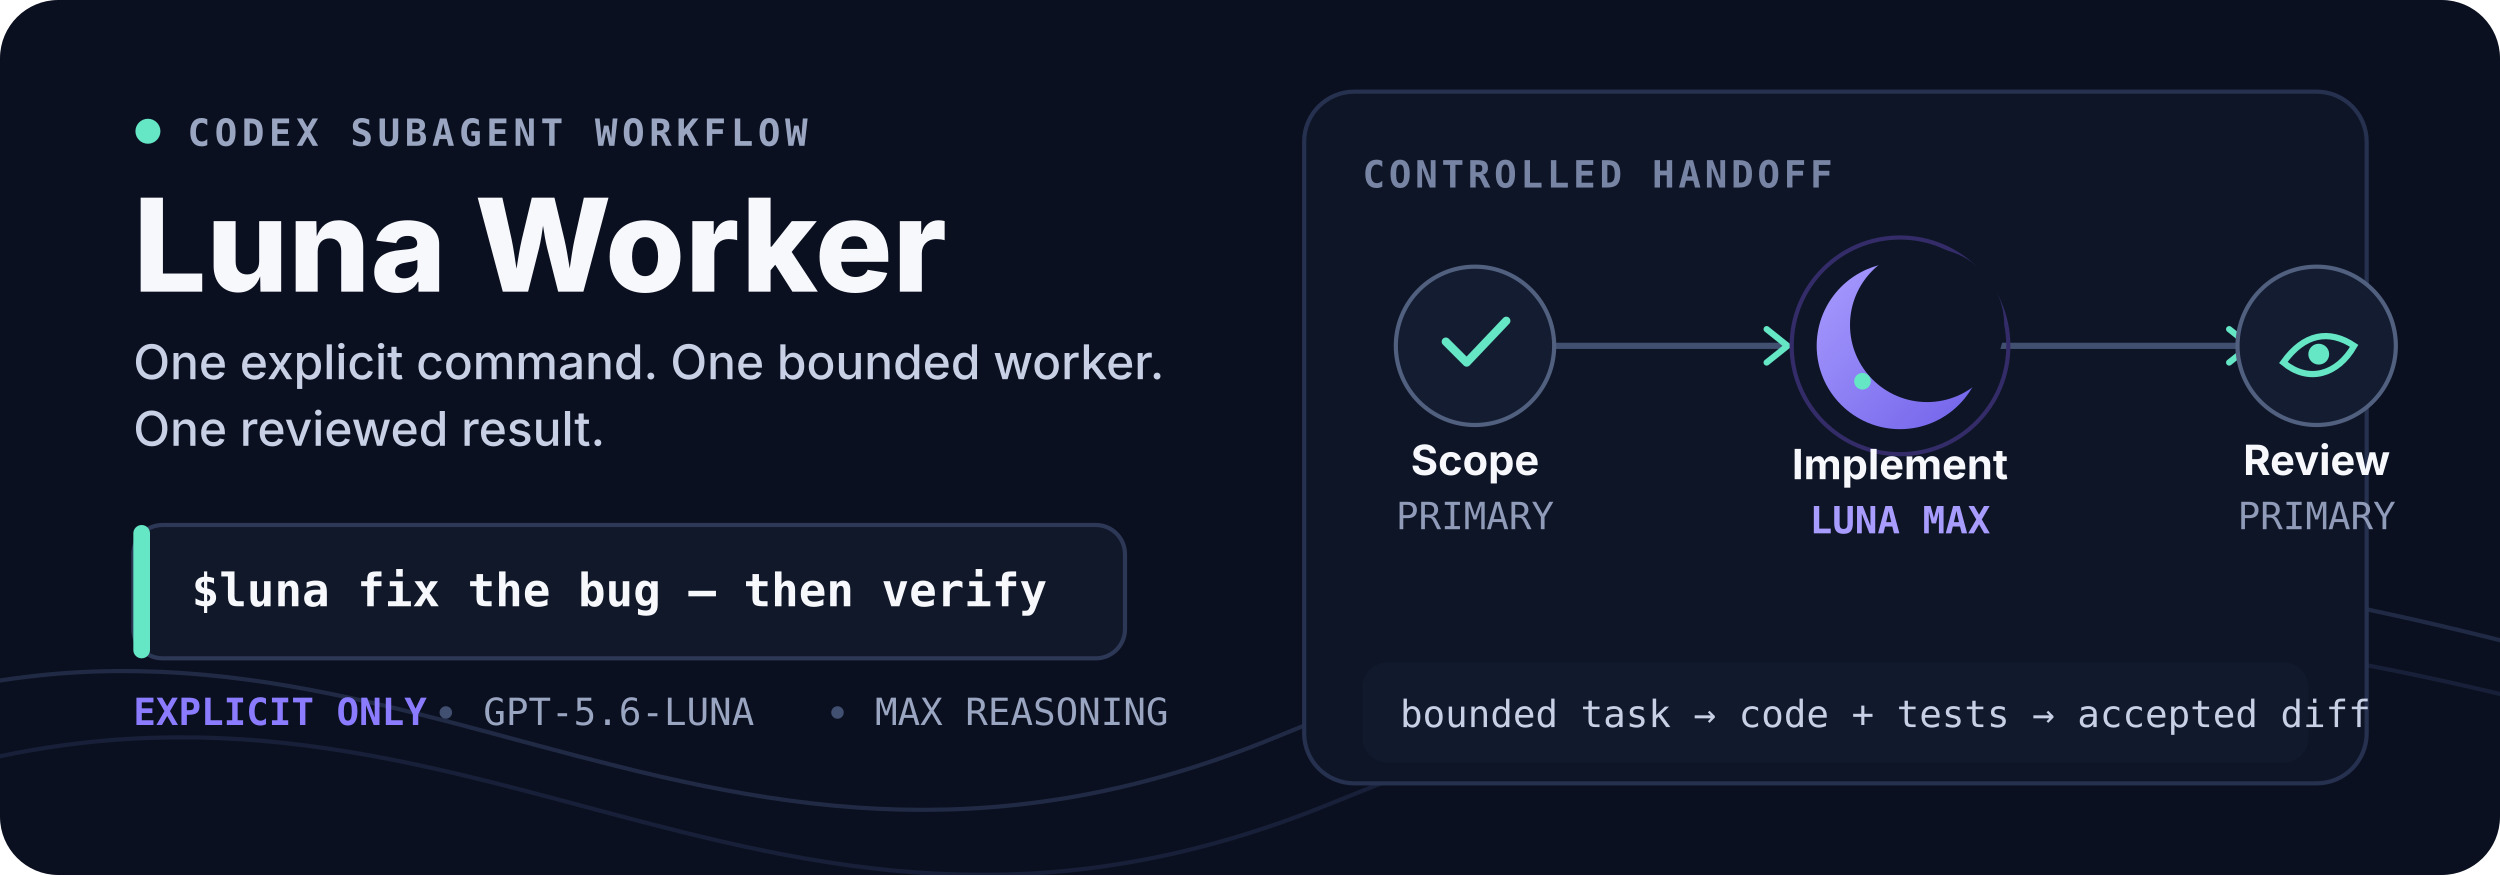
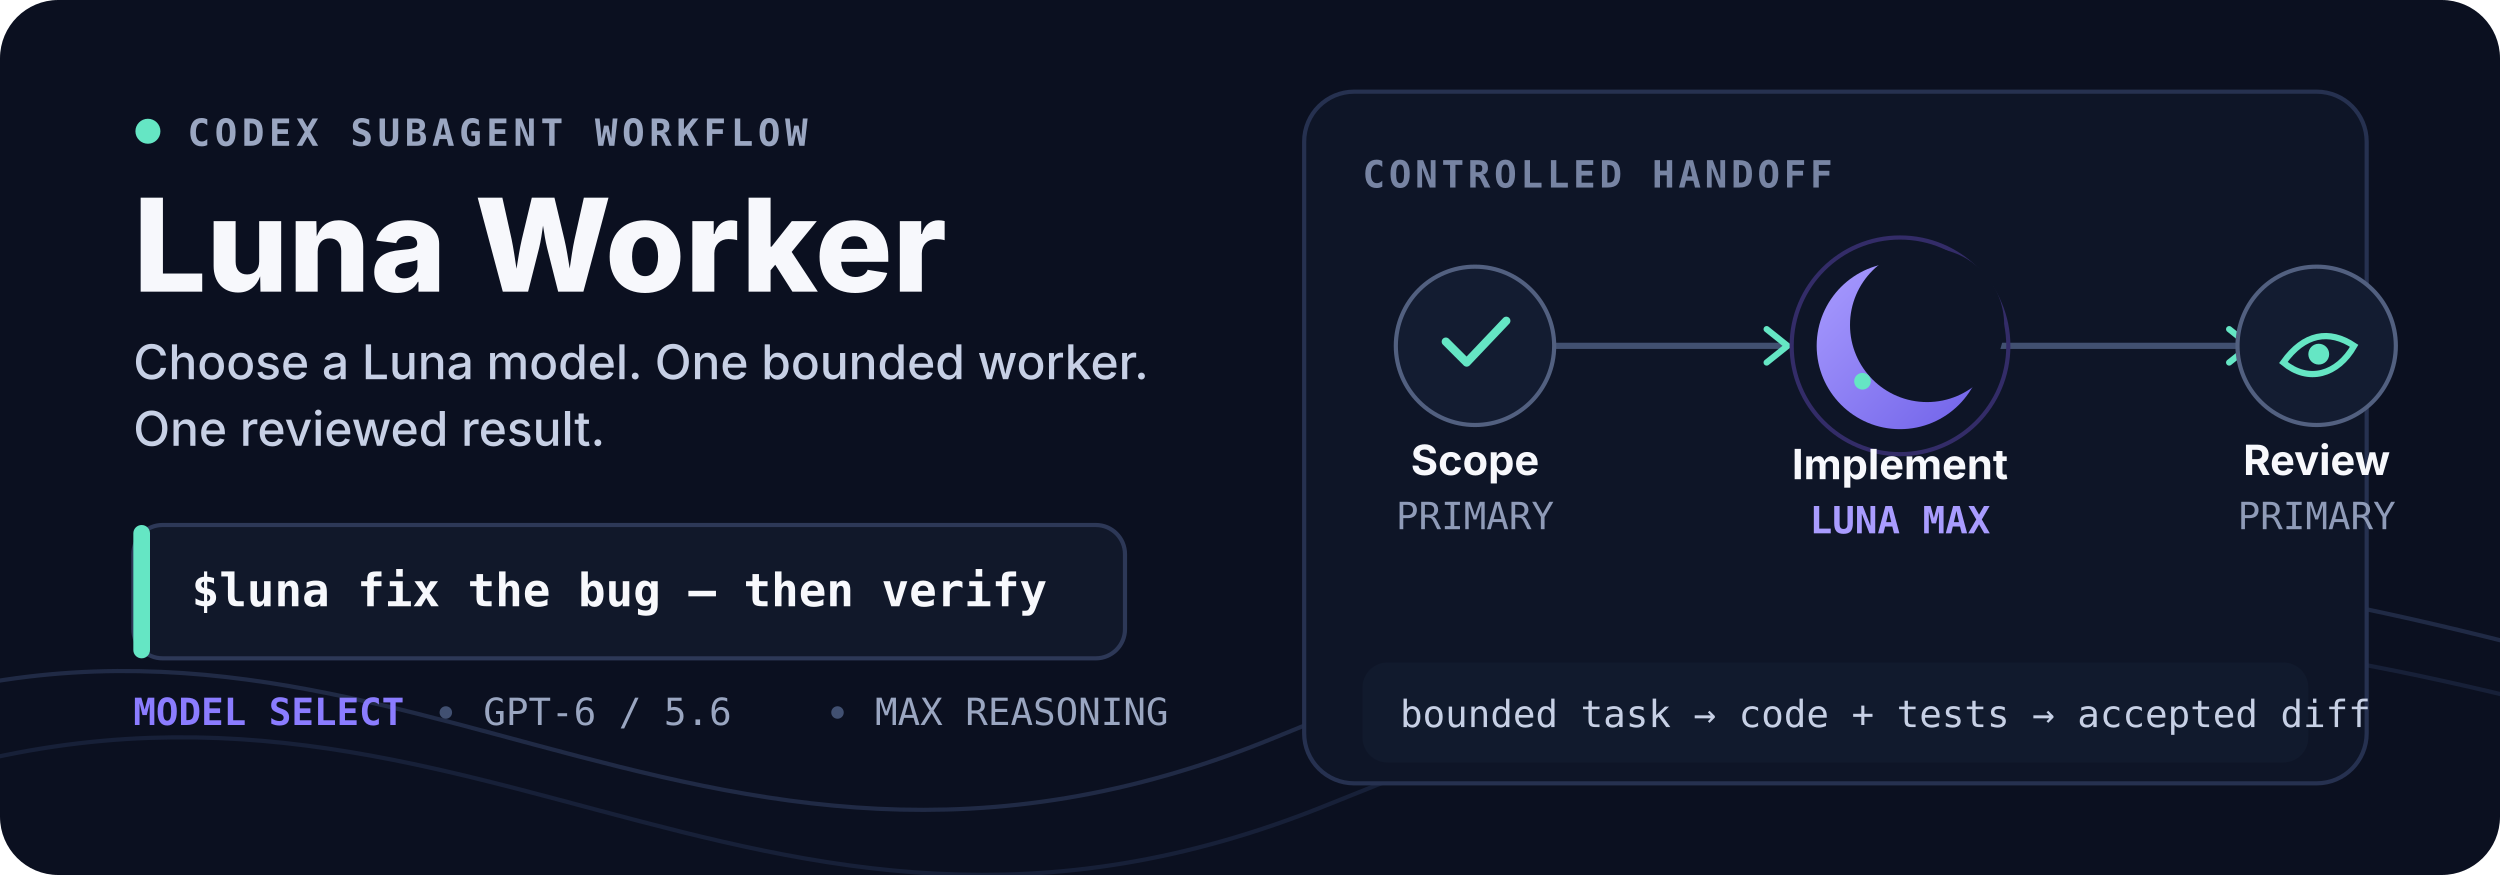
<svg xmlns="http://www.w3.org/2000/svg" width="1200" height="420" viewBox="0 0 1200 420" role="img" aria-labelledby="title desc">
  <defs>
    <linearGradient id="luna-core" x1="0" y1="0" x2="1" y2="1">
      <stop offset="0" stop-color="#A99CFF" />
      <stop offset="1" stop-color="#6F61E8" />
    </linearGradient>
    <clipPath id="panel-clip">
      <rect x="0" y="0" width="1200" height="420" rx="28" />
    </clipPath>
  </defs>
  <g clip-path="url(#panel-clip)">
    <rect width="1200" height="420" fill="#0B1020" />
    <path d="M-80 348 C180 250 330 470 612 354 C856 253 982 245 1270 326" fill="none" stroke="#202A45" stroke-width="2" />
    <path d="M-60 380 C216 282 358 500 638 386 C884 286 1012 279 1280 354" fill="none" stroke="#172038" stroke-width="2" />
  </g>
  <g id="title-block" transform="translate(64 56)">
    <g transform="translate(0 0)">
      <circle cx="7" cy="7" r="6" fill="#65E6C4" />
      <text x="26" y="14" fill="#9AA6C1" font-size="18" font-weight="700" letter-spacing="2.2" font-family="ui-monospace, SFMono-Regular, Menlo, monospace">CODEX SUBAGENT WORKFLOW</text>
    </g>
    <text x="0" y="84" fill="#F7F8FC" font-size="62" font-weight="760" font-family="-apple-system, BlinkMacSystemFont, Segoe UI, PingFang SC, sans-serif">Luna Worker</text>
-     <text x="0" y="126" fill="#C7D0E5" font-size="23" font-weight="500" font-family="-apple-system, BlinkMacSystemFont, Segoe UI, PingFang SC, sans-serif">One explicit command. One bounded worker.</text>
+     <text x="0" y="126" fill="#C7D0E5" font-size="23" font-weight="500" font-family="-apple-system, BlinkMacSystemFont, Segoe UI, PingFang SC, sans-serif">Choose a Luna model. One bounded worker.</text>
    <text x="0" y="158" fill="#C7D0E5" font-size="23" font-weight="500" font-family="-apple-system, BlinkMacSystemFont, Segoe UI, PingFang SC, sans-serif">One reviewed result.</text>
    <g transform="translate(0 196)">
      <rect width="476" height="64" rx="14" fill="#11182A" stroke="#2D3857" stroke-width="2" />
      <rect x="0" y="0" width="8" height="64" rx="4" fill="#65E6C4" />
      <text x="28" y="39" fill="#F7F8FC" font-size="22" font-weight="650" font-family="ui-monospace, SFMono-Regular, Menlo, monospace">$luna fix the bug — then verify</text>
    </g>
    <g transform="translate(0 292)" font-family="ui-monospace, SFMono-Regular, Menlo, monospace">
-       <text x="0" y="0" fill="#8B7CFF" font-size="18" font-weight="700">EXPLICIT ONLY</text>
+       <text x="0" y="0" fill="#8B7CFF" font-size="18" font-weight="700">MODEL SELECT</text>
      <circle cx="150" cy="-6" r="3" fill="#415071" />
-       <text x="168" y="0" fill="#9AA6C1" font-size="18">GPT-5.6-LUNA</text>
+       <text x="168" y="0" fill="#9AA6C1" font-size="18">GPT-6 / 5.6</text>
      <circle cx="338" cy="-6" r="3" fill="#415071" />
      <text x="356" y="0" fill="#9AA6C1" font-size="18">MAX REASONING</text>
    </g>
  </g>
  <g id="delegation-flow" transform="translate(626 44)">
    <rect width="510" height="332" rx="24" fill="#0E1527" stroke="#263150" stroke-width="2" />
    <g transform="translate(28 28)">
      <text x="0" y="18" fill="#7784A3" font-size="18" font-weight="700" letter-spacing="1.8" font-family="ui-monospace, SFMono-Regular, Menlo, monospace">CONTROLLED HANDOFF</text>
      <path d="M54 94 H204" fill="none" stroke="#415071" stroke-width="3" stroke-linecap="round" />
      <path d="M276 94 H426" fill="none" stroke="#415071" stroke-width="3" stroke-linecap="round" />
      <path d="M194 86 L204 94 L194 102" fill="none" stroke="#65E6C4" stroke-width="3" stroke-linecap="round" stroke-linejoin="round" />
      <path d="M416 86 L426 94 L416 102" fill="none" stroke="#65E6C4" stroke-width="3" stroke-linecap="round" stroke-linejoin="round" />
      <g id="scope-node" transform="translate(0 54)">
        <circle cx="54" cy="40" r="38" fill="#131C31" stroke="#526080" stroke-width="2" />
        <path d="M40 38 L50 48 L69 28" fill="none" stroke="#65E6C4" stroke-width="4" stroke-linecap="round" stroke-linejoin="round" />
        <text x="54" y="102" text-anchor="middle" fill="#F7F8FC" font-size="20" font-weight="700" font-family="-apple-system, BlinkMacSystemFont, Segoe UI, sans-serif">Scope</text>
        <text x="54" y="128" text-anchor="middle" fill="#8F9BB8" font-size="18" font-family="ui-monospace, SFMono-Regular, Menlo, monospace">PRIMARY</text>
      </g>
      <g id="luna-node" transform="translate(204 42)">
        <circle cx="54" cy="52" r="52" fill="none" stroke="#332C68" stroke-width="2" />
        <circle cx="54" cy="52" r="40" fill="url(#luna-core)" />
        <circle cx="67" cy="42" r="37" fill="#0E1527" />
        <circle cx="36" cy="69" r="4" fill="#65E6C4" />
        <text x="54" y="116" text-anchor="middle" fill="#F7F8FC" font-size="20" font-weight="750" font-family="-apple-system, BlinkMacSystemFont, Segoe UI, sans-serif">Implement</text>
        <text x="54" y="142" text-anchor="middle" fill="#A99CFF" font-size="18" font-weight="700" font-family="ui-monospace, SFMono-Regular, Menlo, monospace">LUNA MAX</text>
      </g>
      <g id="review-node" transform="translate(404 54)">
        <circle cx="54" cy="40" r="38" fill="#131C31" stroke="#526080" stroke-width="2" />
        <path d="M38 48 C48 34 60 32 72 40 C64 54 50 58 38 48 Z" fill="none" stroke="#65E6C4" stroke-width="3" />
        <circle cx="55" cy="44" r="5" fill="#65E6C4" />
        <text x="54" y="102" text-anchor="middle" fill="#F7F8FC" font-size="20" font-weight="700" font-family="-apple-system, BlinkMacSystemFont, Segoe UI, sans-serif">Review</text>
        <text x="54" y="128" text-anchor="middle" fill="#8F9BB8" font-size="18" font-family="ui-monospace, SFMono-Regular, Menlo, monospace">PRIMARY</text>
      </g>
      <g transform="translate(0 246)">
        <rect width="454" height="48" rx="12" fill="#111A2D" />
        <text x="18" y="31" fill="#C7D0E5" font-size="18" font-family="ui-monospace, SFMono-Regular, Menlo, monospace">bounded task → code + tests → accepted diff</text>
      </g>
    </g>
  </g>
</svg>
